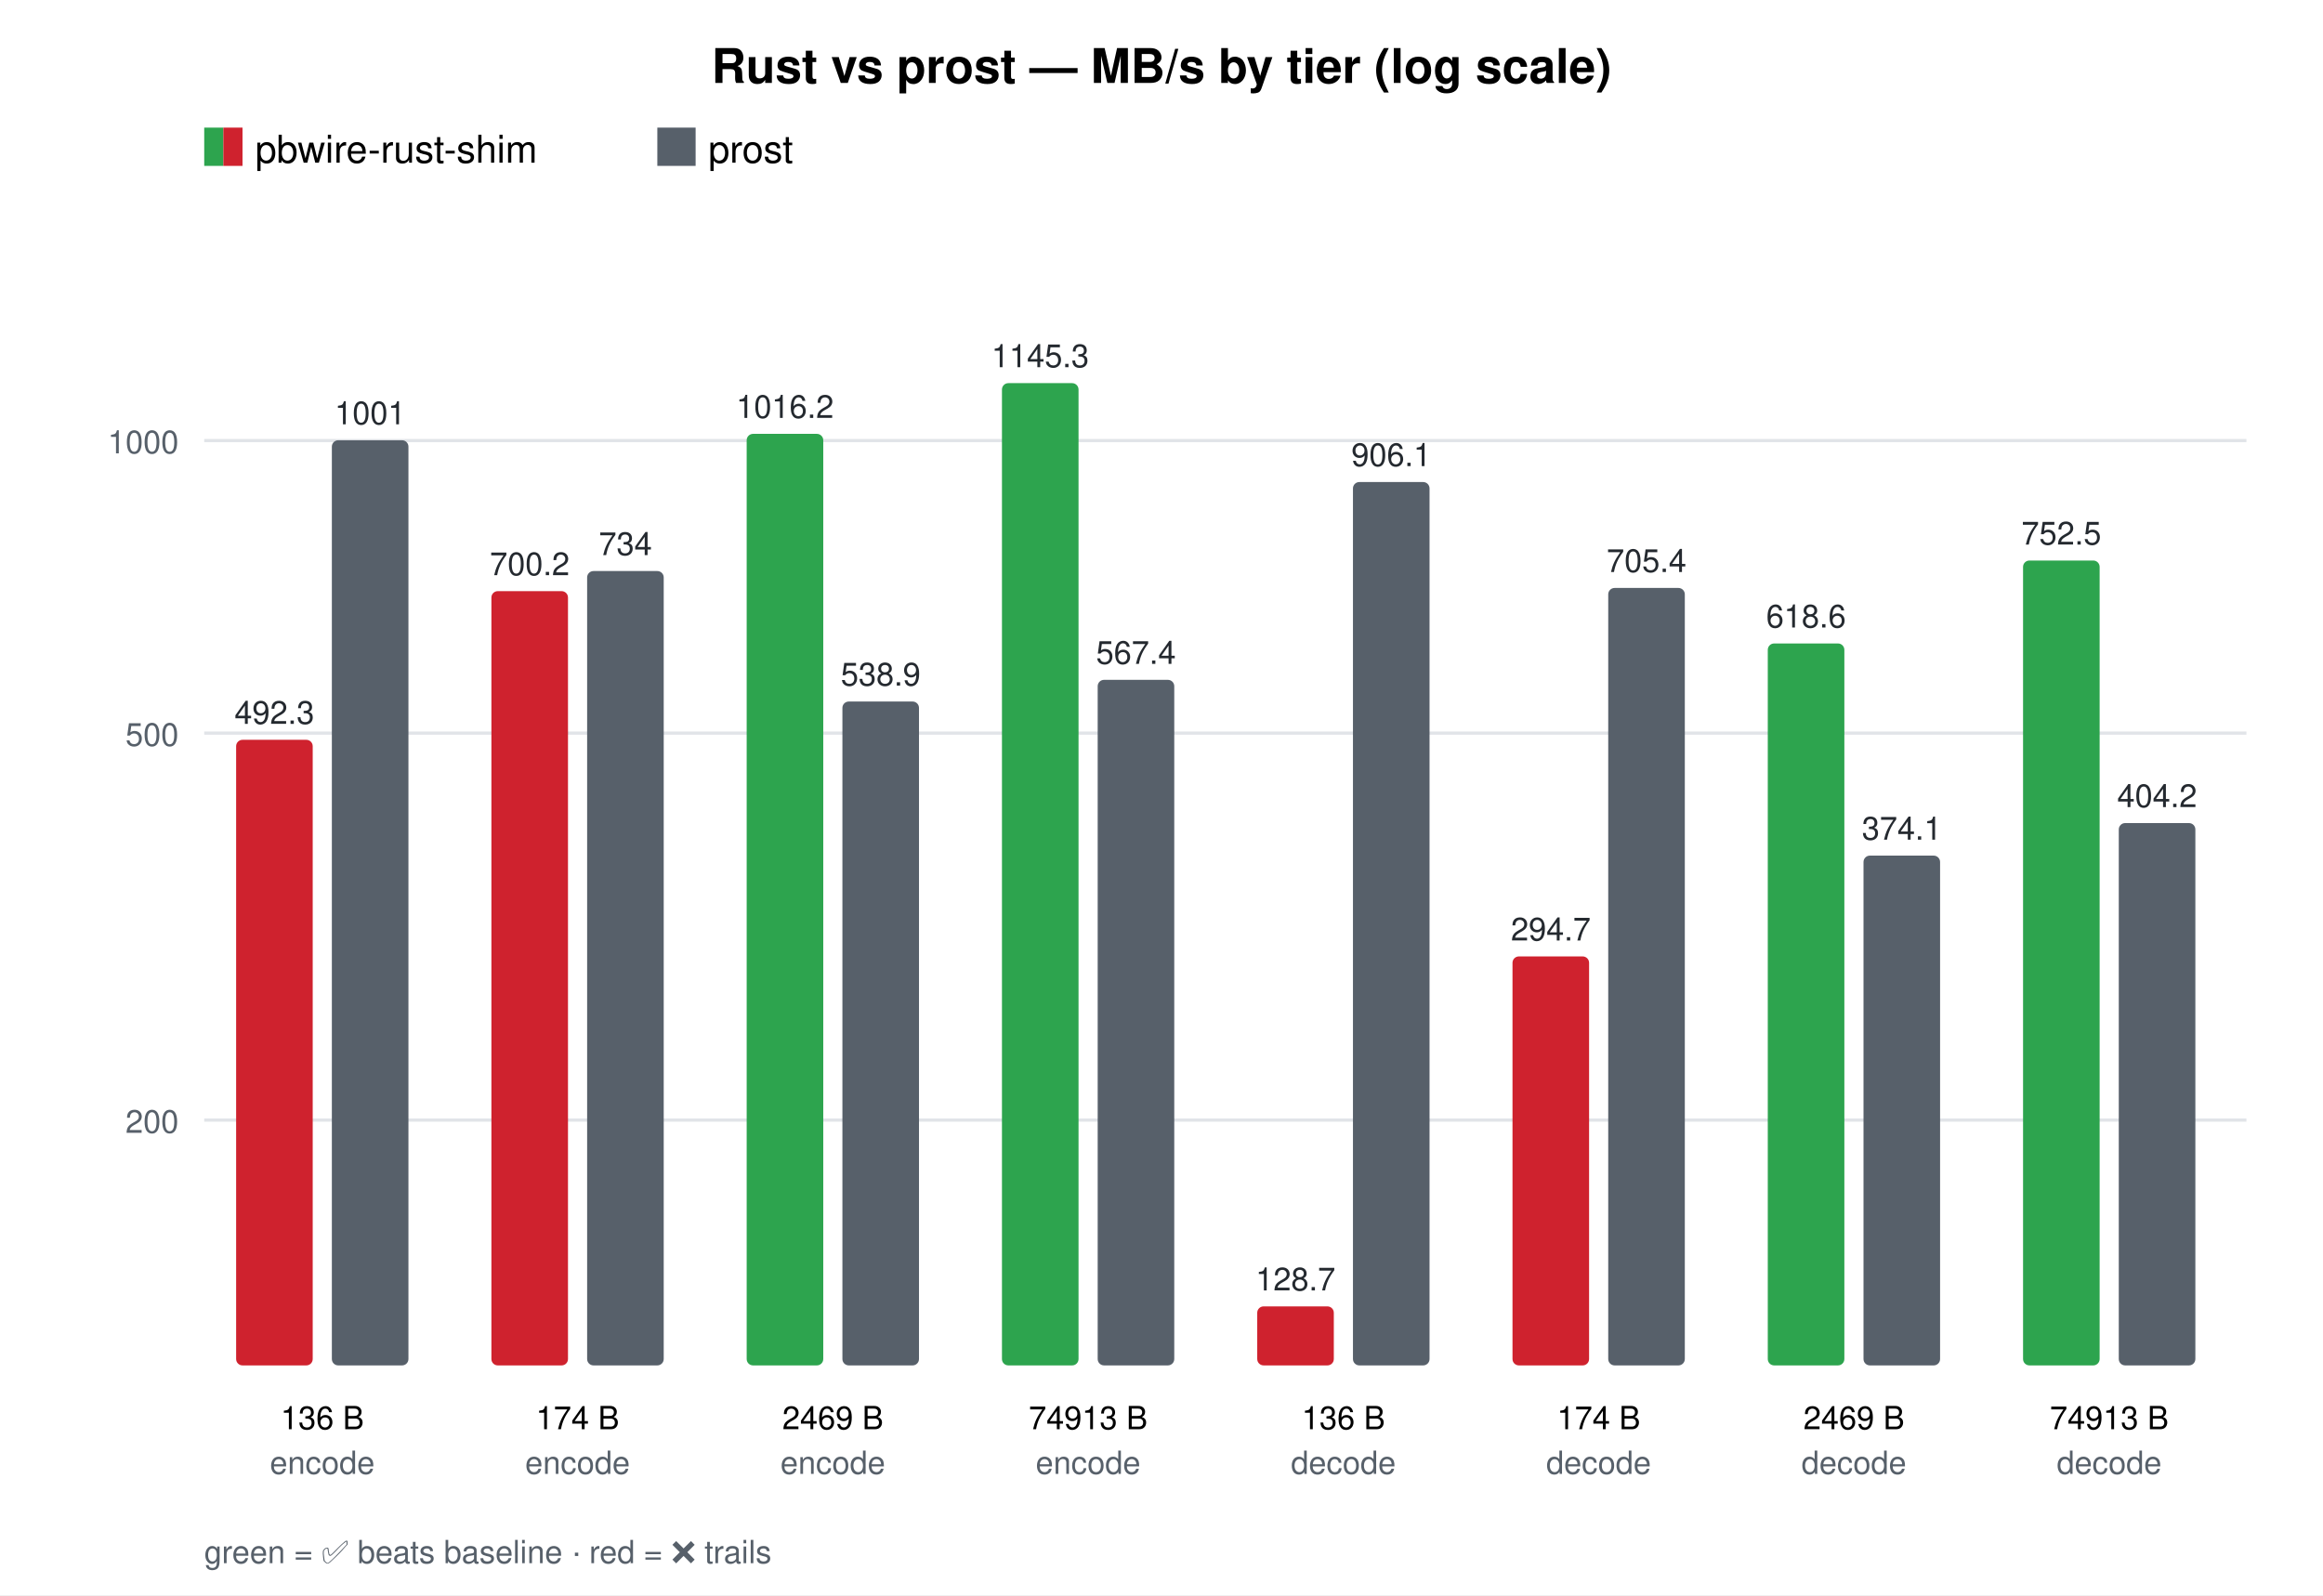
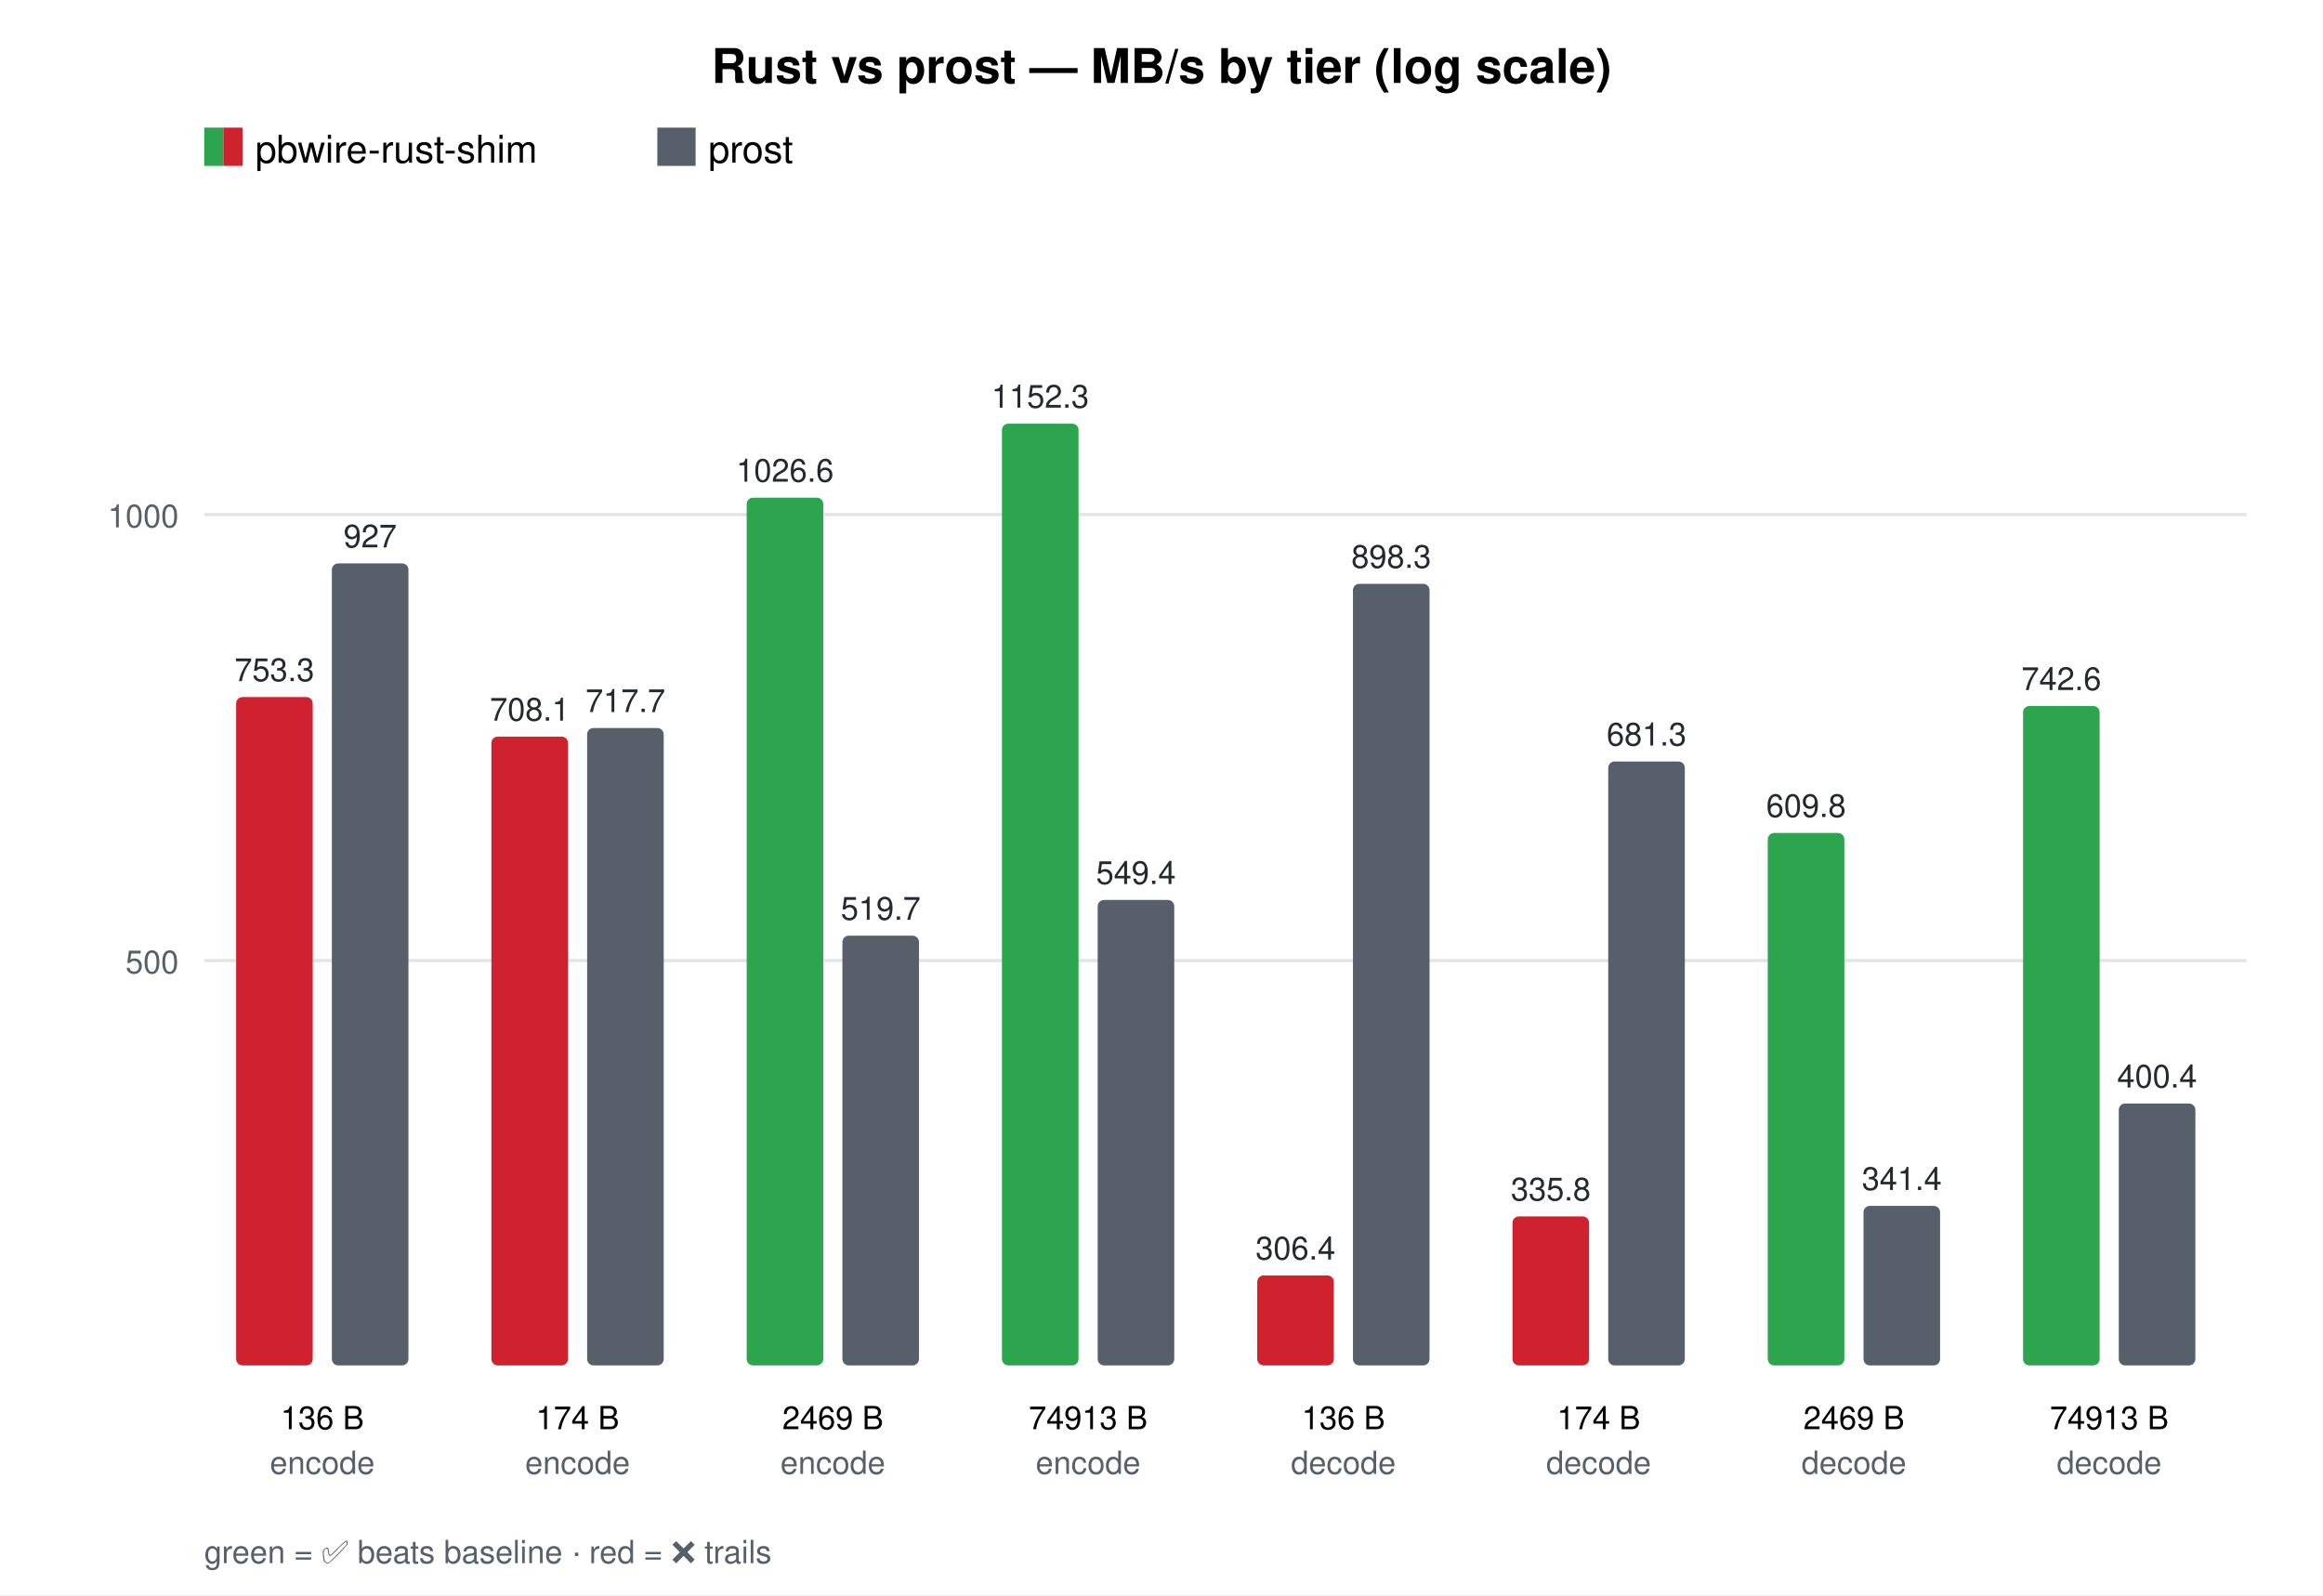
<svg xmlns="http://www.w3.org/2000/svg" width="728" height="500" font-family="Helvetica, Arial, sans-serif">
  <rect width="728" height="500" fill="#ffffff" />
  <text x="364.0" y="26" text-anchor="middle" font-size="15" font-weight="bold">Rust vs prost — MB/s by tier (log scale)</text>
  <rect x="64" y="40" width="6" height="12" fill="#2da44e" />
  <rect x="70" y="40" width="6" height="12" fill="#cf222e" />
  <text x="80" y="51" font-size="12">pbwire-rust-shim</text>
  <rect x="206.0" y="40" width="12" height="12" fill="#57606a" />
  <text x="222.0" y="51" font-size="12">prost</text>
-   <line x1="64" y1="351.1" x2="704" y2="351.1" stroke="#e1e4e8" />
-   <text x="56" y="355.1" text-anchor="end" font-size="10" fill="#57606a">200</text>
-   <line x1="64" y1="229.8" x2="704" y2="229.8" stroke="#e1e4e8" />
-   <text x="56" y="233.8" text-anchor="end" font-size="10" fill="#57606a">500</text>
-   <line x1="64" y1="138.1" x2="704" y2="138.1" stroke="#e1e4e8" />
-   <text x="56" y="142.1" text-anchor="end" font-size="10" fill="#57606a">1000</text>
+   <line x1="64" y1="301.1" x2="704" y2="301.1" stroke="#e1e4e8" />
+   <text x="56" y="305.1" text-anchor="end" font-size="10" fill="#57606a">500</text>
+   <line x1="64" y1="161.3" x2="704" y2="161.3" stroke="#e1e4e8" />
+   <text x="56" y="165.3" text-anchor="end" font-size="10" fill="#57606a">1000</text>
  <text x="101.0" y="448" text-anchor="middle" font-size="10">136 B</text>
  <text x="101.0" y="462" text-anchor="middle" font-size="10" fill="#57606a">encode</text>
-   <rect x="74.0" y="231.9" width="24" height="196.1" rx="2" fill="#cf222e" />
-   <text x="86.0" y="226.9" text-anchor="middle" font-size="10" fill="#24292f">492.3</text>
-   <rect x="104.0" y="138.0" width="24" height="290.0" rx="2" fill="#57606a" />
-   <text x="116.0" y="133.0" text-anchor="middle" font-size="10" fill="#24292f">1001</text>
+   <rect x="74.0" y="218.5" width="24" height="209.5" rx="2" fill="#cf222e" />
+   <text x="86.0" y="213.5" text-anchor="middle" font-size="10" fill="#24292f">753.3</text>
+   <rect x="104.0" y="176.6" width="24" height="251.4" rx="2" fill="#57606a" />
+   <text x="116.0" y="171.6" text-anchor="middle" font-size="10" fill="#24292f">927</text>
  <text x="181.0" y="448" text-anchor="middle" font-size="10">174 B</text>
  <text x="181.0" y="462" text-anchor="middle" font-size="10" fill="#57606a">encode</text>
-   <rect x="154.0" y="185.3" width="24" height="242.7" rx="2" fill="#cf222e" />
-   <text x="166.0" y="180.3" text-anchor="middle" font-size="10" fill="#24292f">700.2</text>
-   <rect x="184.0" y="179.0" width="24" height="249.0" rx="2" fill="#57606a" />
-   <text x="196.0" y="174.0" text-anchor="middle" font-size="10" fill="#24292f">734</text>
+   <rect x="154.0" y="230.9" width="24" height="197.1" rx="2" fill="#cf222e" />
+   <text x="166.0" y="225.9" text-anchor="middle" font-size="10" fill="#24292f">708.1</text>
+   <rect x="184.0" y="228.2" width="24" height="199.8" rx="2" fill="#57606a" />
+   <text x="196.0" y="223.2" text-anchor="middle" font-size="10" fill="#24292f">717.7</text>
  <text x="261.0" y="448" text-anchor="middle" font-size="10">2469 B</text>
  <text x="261.0" y="462" text-anchor="middle" font-size="10" fill="#57606a">encode</text>
-   <rect x="234.0" y="136.0" width="24" height="292.0" rx="2" fill="#2da44e" />
-   <text x="246.0" y="131.0" text-anchor="middle" font-size="10" fill="#24292f">1016.2</text>
-   <rect x="264.0" y="219.9" width="24" height="208.1" rx="2" fill="#57606a" />
-   <text x="276.0" y="214.9" text-anchor="middle" font-size="10" fill="#24292f">538.9</text>
+   <rect x="234.0" y="156.0" width="24" height="272.0" rx="2" fill="#2da44e" />
+   <text x="246.0" y="151.0" text-anchor="middle" font-size="10" fill="#24292f">1026.6</text>
+   <rect x="264.0" y="293.3" width="24" height="134.7" rx="2" fill="#57606a" />
+   <text x="276.0" y="288.3" text-anchor="middle" font-size="10" fill="#24292f">519.7</text>
  <text x="341.0" y="448" text-anchor="middle" font-size="10">74913 B</text>
  <text x="341.0" y="462" text-anchor="middle" font-size="10" fill="#57606a">encode</text>
-   <rect x="314.0" y="120.1" width="24" height="307.9" rx="2" fill="#2da44e" />
-   <text x="326.0" y="115.1" text-anchor="middle" font-size="10" fill="#24292f">1145.3</text>
-   <rect x="344.0" y="213.1" width="24" height="214.9" rx="2" fill="#57606a" />
-   <text x="356.0" y="208.1" text-anchor="middle" font-size="10" fill="#24292f">567.4</text>
+   <rect x="314.0" y="132.8" width="24" height="295.2" rx="2" fill="#2da44e" />
+   <text x="326.0" y="127.8" text-anchor="middle" font-size="10" fill="#24292f">1152.3</text>
+   <rect x="344.0" y="282.1" width="24" height="145.9" rx="2" fill="#57606a" />
+   <text x="356.0" y="277.1" text-anchor="middle" font-size="10" fill="#24292f">549.4</text>
  <text x="421.0" y="448" text-anchor="middle" font-size="10">136 B</text>
  <text x="421.0" y="462" text-anchor="middle" font-size="10" fill="#57606a">decode</text>
-   <rect x="394.0" y="409.5" width="24" height="18.5" rx="2" fill="#cf222e" />
-   <text x="406.0" y="404.5" text-anchor="middle" font-size="10" fill="#24292f">128.7</text>
-   <rect x="424.0" y="151.1" width="24" height="276.9" rx="2" fill="#57606a" />
-   <text x="436.0" y="146.1" text-anchor="middle" font-size="10" fill="#24292f">906.1</text>
+   <rect x="394.0" y="399.8" width="24" height="28.2" rx="2" fill="#cf222e" />
+   <text x="406.0" y="394.8" text-anchor="middle" font-size="10" fill="#24292f">306.4</text>
+   <rect x="424.0" y="183.0" width="24" height="245.0" rx="2" fill="#57606a" />
+   <text x="436.0" y="178.0" text-anchor="middle" font-size="10" fill="#24292f">898.3</text>
  <text x="501.0" y="448" text-anchor="middle" font-size="10">174 B</text>
  <text x="501.0" y="462" text-anchor="middle" font-size="10" fill="#57606a">decode</text>
-   <rect x="474.0" y="299.8" width="24" height="128.2" rx="2" fill="#cf222e" />
-   <text x="486.0" y="294.8" text-anchor="middle" font-size="10" fill="#24292f">294.7</text>
-   <rect x="504.0" y="184.3" width="24" height="243.7" rx="2" fill="#57606a" />
-   <text x="516.0" y="179.3" text-anchor="middle" font-size="10" fill="#24292f">705.4</text>
+   <rect x="474.0" y="381.3" width="24" height="46.7" rx="2" fill="#cf222e" />
+   <text x="486.0" y="376.3" text-anchor="middle" font-size="10" fill="#24292f">335.8</text>
+   <rect x="504.0" y="238.7" width="24" height="189.3" rx="2" fill="#57606a" />
+   <text x="516.0" y="233.7" text-anchor="middle" font-size="10" fill="#24292f">681.3</text>
  <text x="581.0" y="448" text-anchor="middle" font-size="10">2469 B</text>
  <text x="581.0" y="462" text-anchor="middle" font-size="10" fill="#57606a">decode</text>
-   <rect x="554.0" y="201.7" width="24" height="226.3" rx="2" fill="#2da44e" />
-   <text x="566.0" y="196.7" text-anchor="middle" font-size="10" fill="#24292f">618.6</text>
-   <rect x="584.0" y="268.2" width="24" height="159.8" rx="2" fill="#57606a" />
-   <text x="596.0" y="263.2" text-anchor="middle" font-size="10" fill="#24292f">374.1</text>
+   <rect x="554.0" y="261.1" width="24" height="166.9" rx="2" fill="#2da44e" />
+   <text x="566.0" y="256.1" text-anchor="middle" font-size="10" fill="#24292f">609.8</text>
+   <rect x="584.0" y="378.0" width="24" height="50.0" rx="2" fill="#57606a" />
+   <text x="596.0" y="373.0" text-anchor="middle" font-size="10" fill="#24292f">341.4</text>
  <text x="661.0" y="448" text-anchor="middle" font-size="10">74913 B</text>
  <text x="661.0" y="462" text-anchor="middle" font-size="10" fill="#57606a">decode</text>
-   <rect x="634.0" y="175.7" width="24" height="252.3" rx="2" fill="#2da44e" />
-   <text x="646.0" y="170.7" text-anchor="middle" font-size="10" fill="#24292f">752.5</text>
-   <rect x="664.0" y="258.0" width="24" height="170.0" rx="2" fill="#57606a" />
-   <text x="676.0" y="253.0" text-anchor="middle" font-size="10" fill="#24292f">404.2</text>
+   <rect x="634.0" y="221.3" width="24" height="206.7" rx="2" fill="#2da44e" />
+   <text x="646.0" y="216.3" text-anchor="middle" font-size="10" fill="#24292f">742.6</text>
+   <rect x="664.0" y="345.9" width="24" height="82.1" rx="2" fill="#57606a" />
+   <text x="676.0" y="340.9" text-anchor="middle" font-size="10" fill="#24292f">400.4</text>
  <text x="64" y="490" font-size="10" fill="#57606a">green = ✅ beats baseline · red = ❌ trails</text>
</svg>
